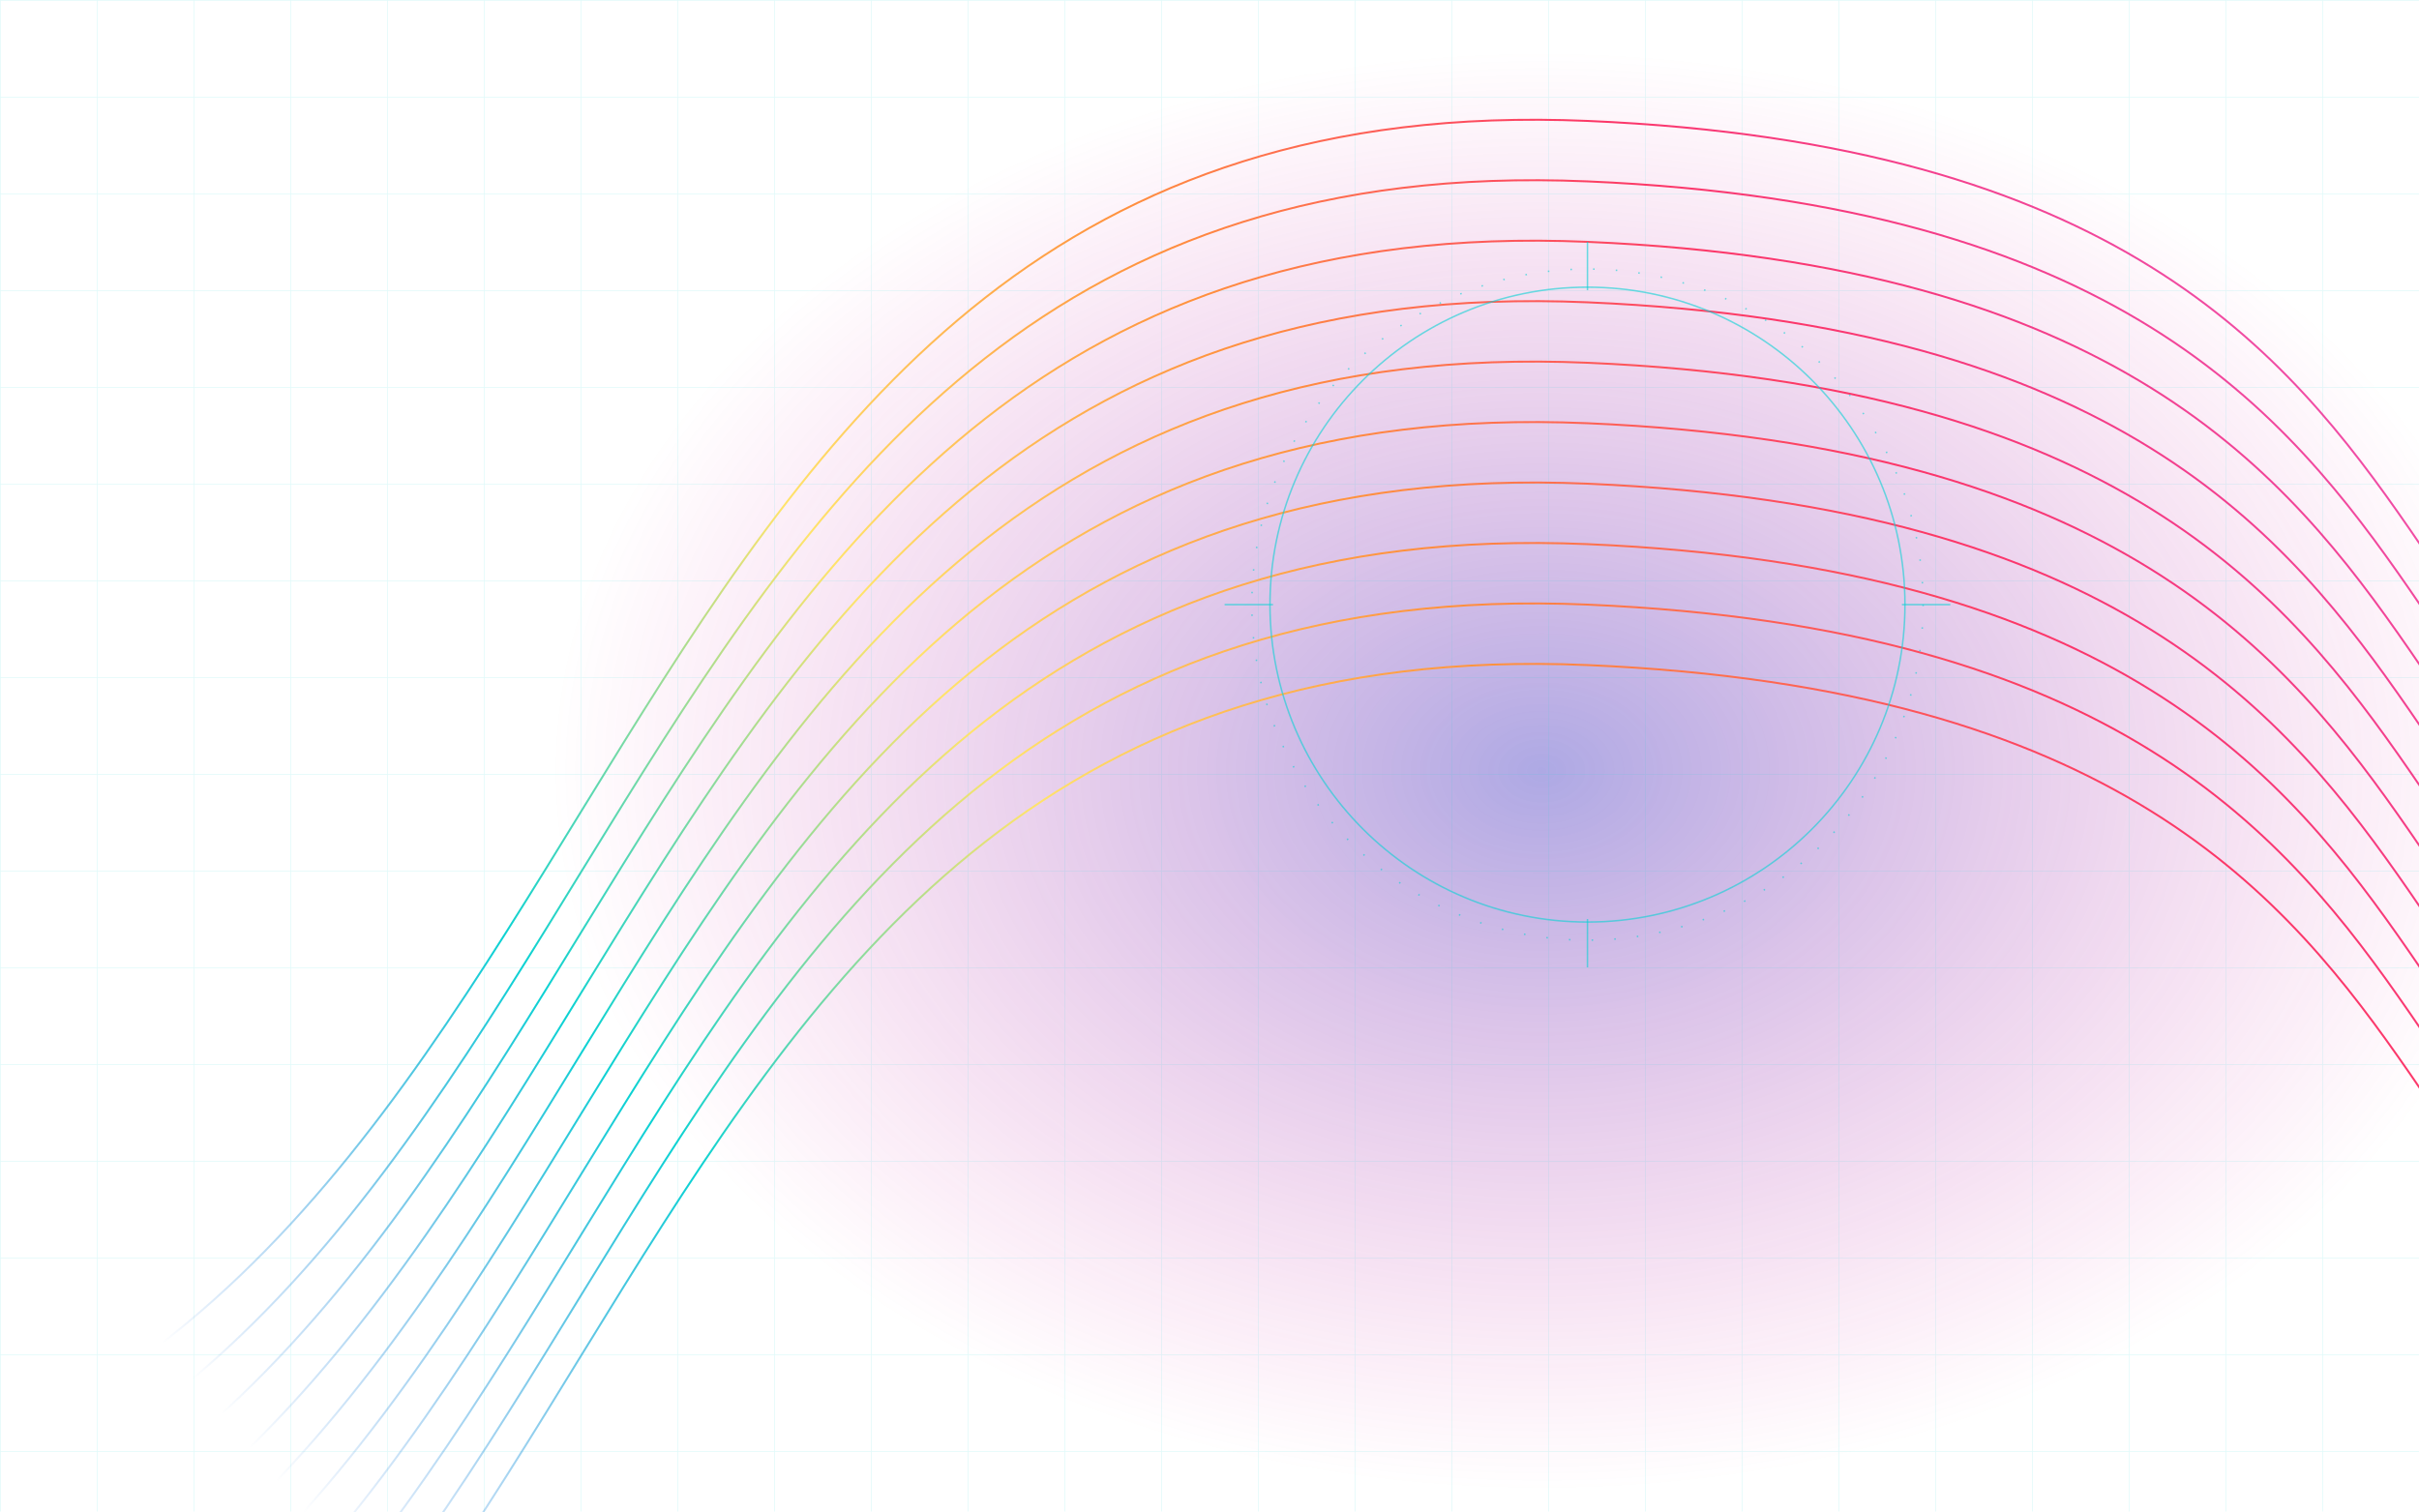
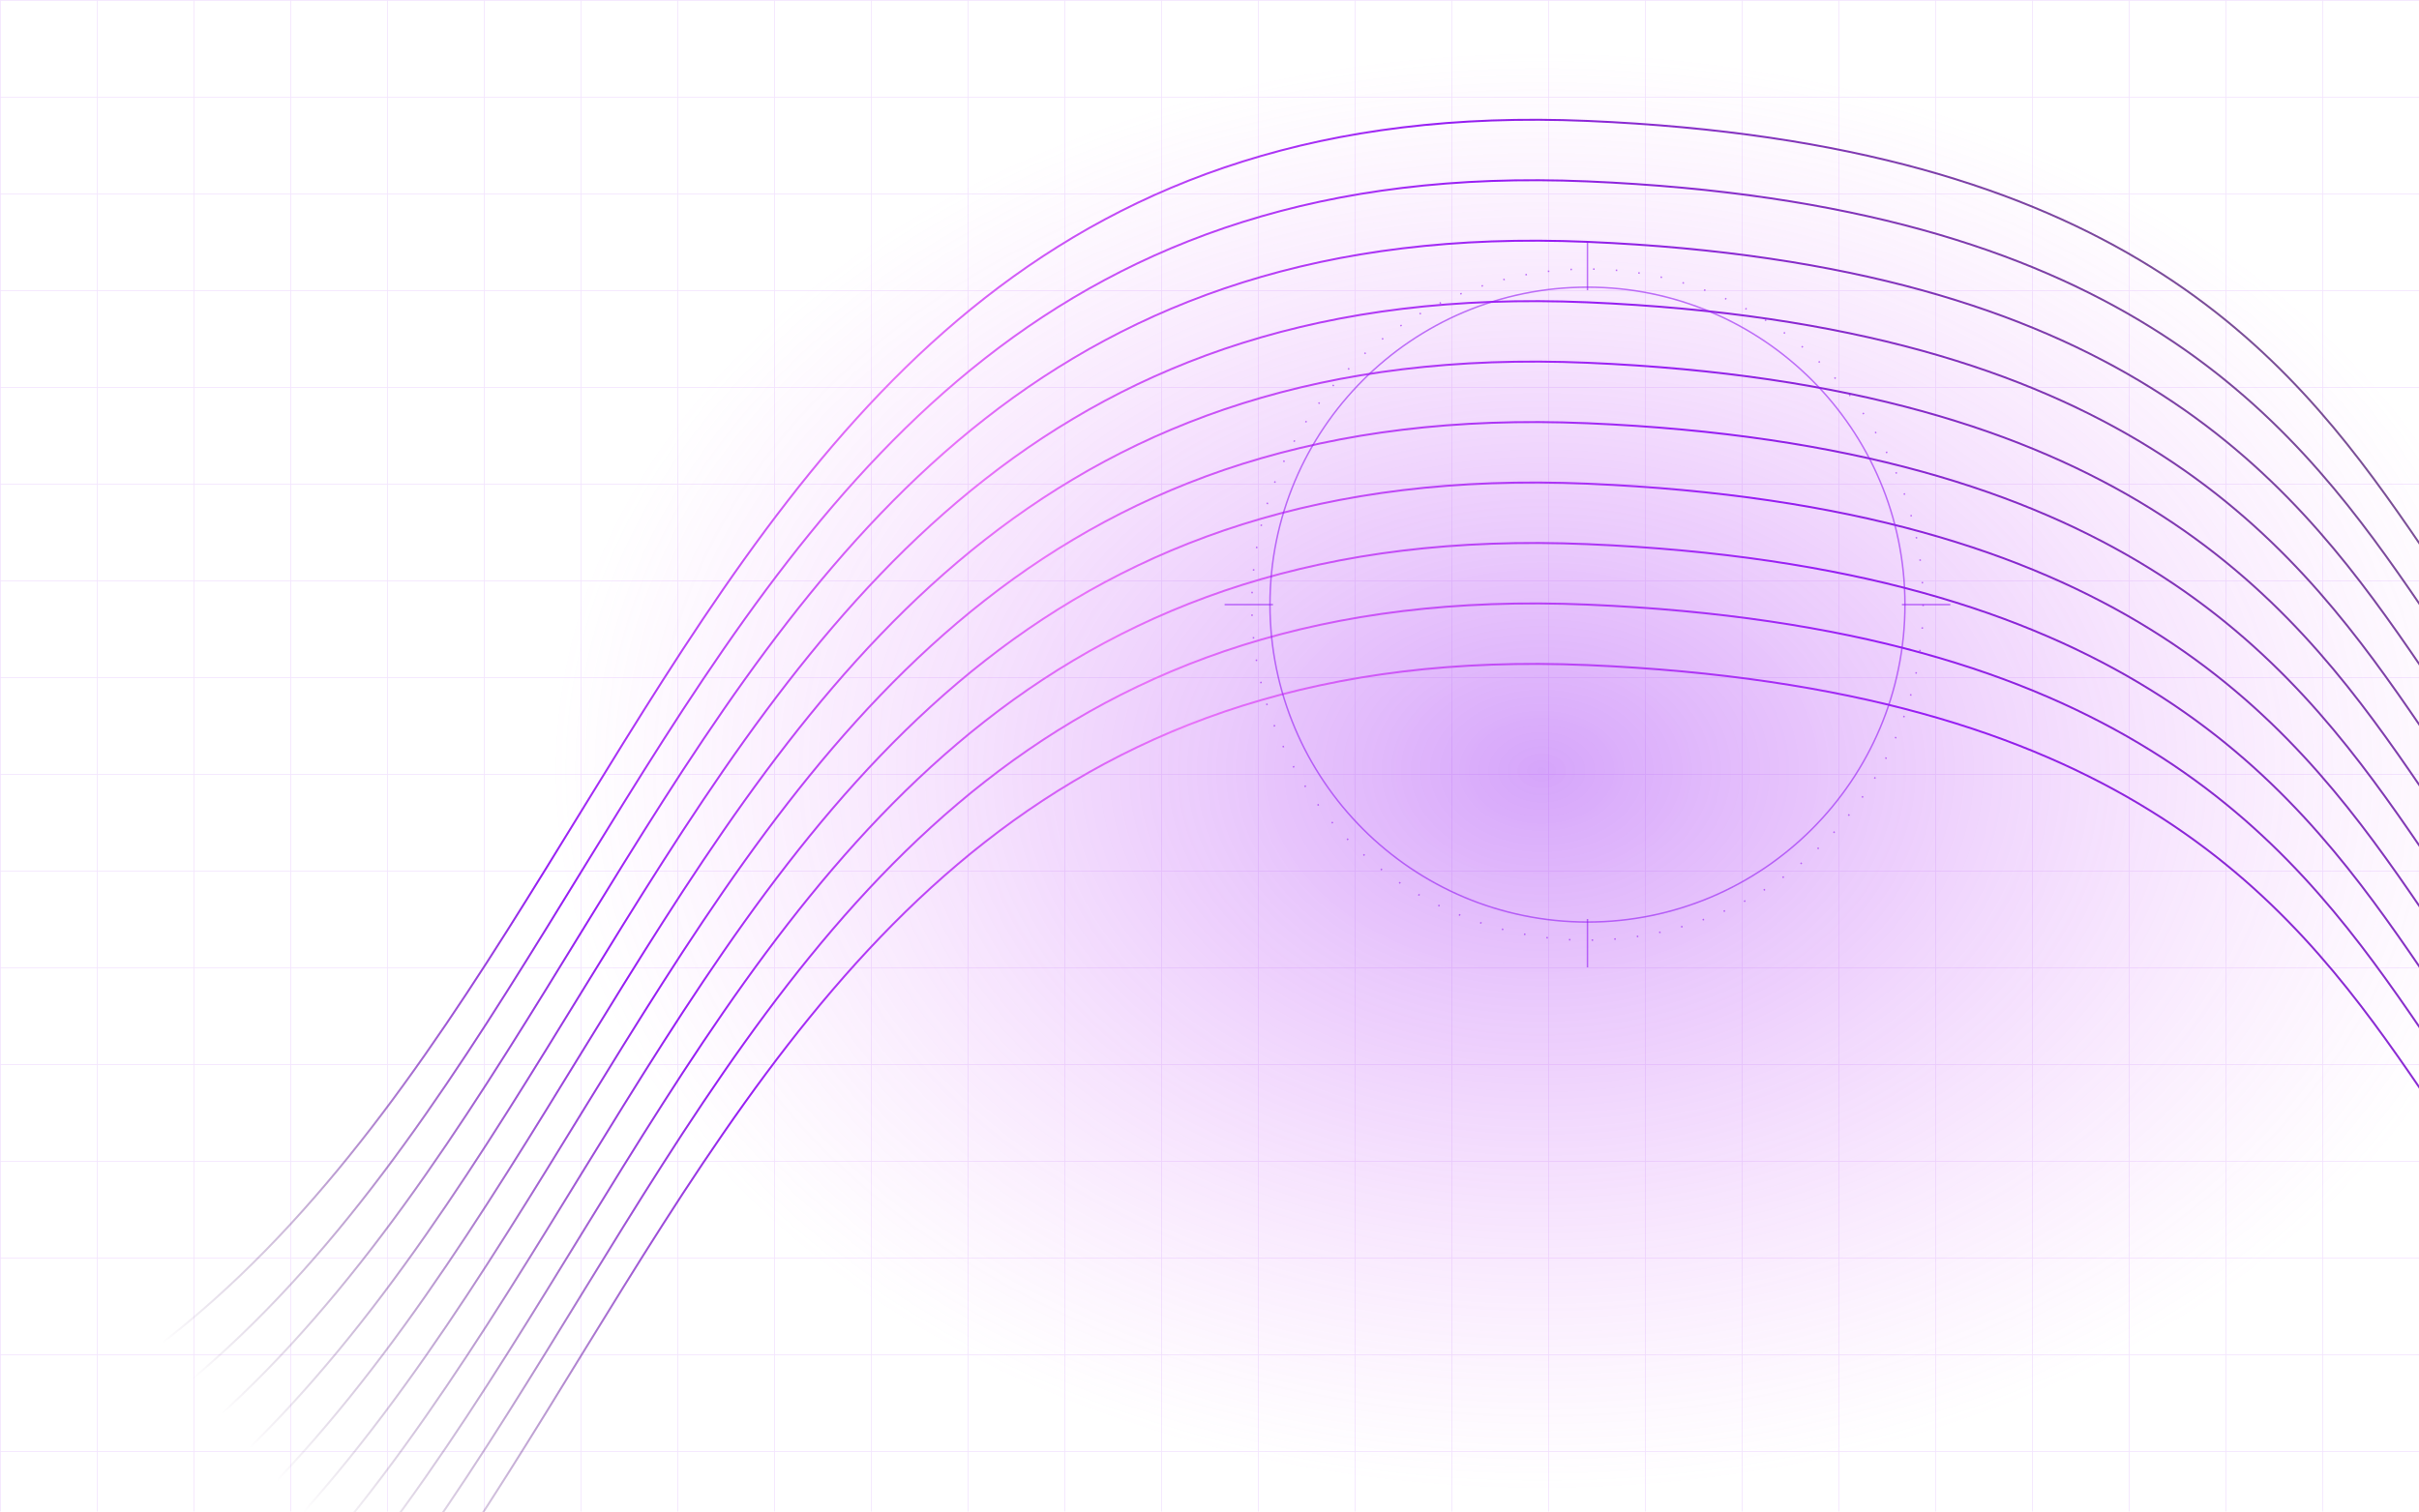
<svg xmlns="http://www.w3.org/2000/svg" viewBox="0 0 1600 1000" fill="none">
  <defs>
    <linearGradient id="line" x1="200" y1="1000" x2="1400" y2="0" gradientUnits="userSpaceOnUse">
-       <stop stop-color="#005dda" stop-opacity="0" />
-       <stop offset=".22" stop-color="#0bd2d3" />
-       <stop offset=".43" stop-color="#ffe36b" />
-       <stop offset=".62" stop-color="#ff913e" />
-       <stop offset=".8" stop-color="#fc3768" />
-       <stop offset="1" stop-color="#e6008b" stop-opacity=".65" />
+       <stop stop-color="#34064e" stop-opacity="0" />
+       <stop offset=".25" stop-color="#971ef4" />
+       <stop offset=".5" stop-color="#e873f8" />
+       <stop offset=".75" stop-color="#971ef4" />
+       <stop offset="1" stop-color="#34064e" stop-opacity=".65" />
    </linearGradient>
    <radialGradient id="halo">
-       <stop stop-color="#3328bc" stop-opacity=".4" />
-       <stop offset="1" stop-color="#e6008b" stop-opacity="0" />
+       <stop stop-color="#971ef4" stop-opacity=".4" />
+       <stop offset="1" stop-color="#e873f8" stop-opacity="0" />
    </radialGradient>
    <pattern id="grid" width="64" height="64" patternUnits="userSpaceOnUse">
-       <path d="M64 0H0V64" stroke="#0bd2d3" stroke-opacity=".12" />
+       <path d="M64 0H0V64" stroke="#971ef4" stroke-opacity=".12" />
    </pattern>
  </defs>
  <ellipse cx="1020" cy="510" rx="660" ry="480" fill="url(#halo)" />
  <path fill="url(#grid)" d="M0 0h1600v1000H0z" />
  <g stroke="url(#line)" stroke-width="1.3">
    <path d="M-150 1000C450 900 350 50 1050 80s450 550 900 420" />
    <path d="M-150 1040C450 940 350 90 1050 120s450 550 900 420" />
    <path d="M-150 1080C450 980 350 130 1050 160s450 550 900 420" />
    <path d="M-150 1120C450 1020 350 170 1050 200s450 550 900 420" />
    <path d="M-150 1160C450 1060 350 210 1050 240s450 550 900 420" />
    <path d="M-150 1200C450 1100 350 250 1050 280s450 550 900 420" />
    <path d="M-150 1240C450 1140 350 290 1050 320s450 550 900 420" />
    <path d="M-150 1280C450 1180 350 330 1050 360s450 550 900 420" />
    <path d="M-150 1320C450 1220 350 370 1050 400s450 550 900 420" />
    <path d="M-150 1360C450 1260 350 410 1050 440s450 550 900 420" />
  </g>
-   <g stroke="#0bd2d3" stroke-opacity=".6">
+   <g stroke="#971ef4" stroke-opacity=".6">
    <circle cx="1050" cy="400" r="210" />
    <circle cx="1050" cy="400" r="222" stroke-dasharray="1 14" />
    <path d="M1050 160v32m0 416v32M810 400h32m416 0h32" />
  </g>
</svg>
